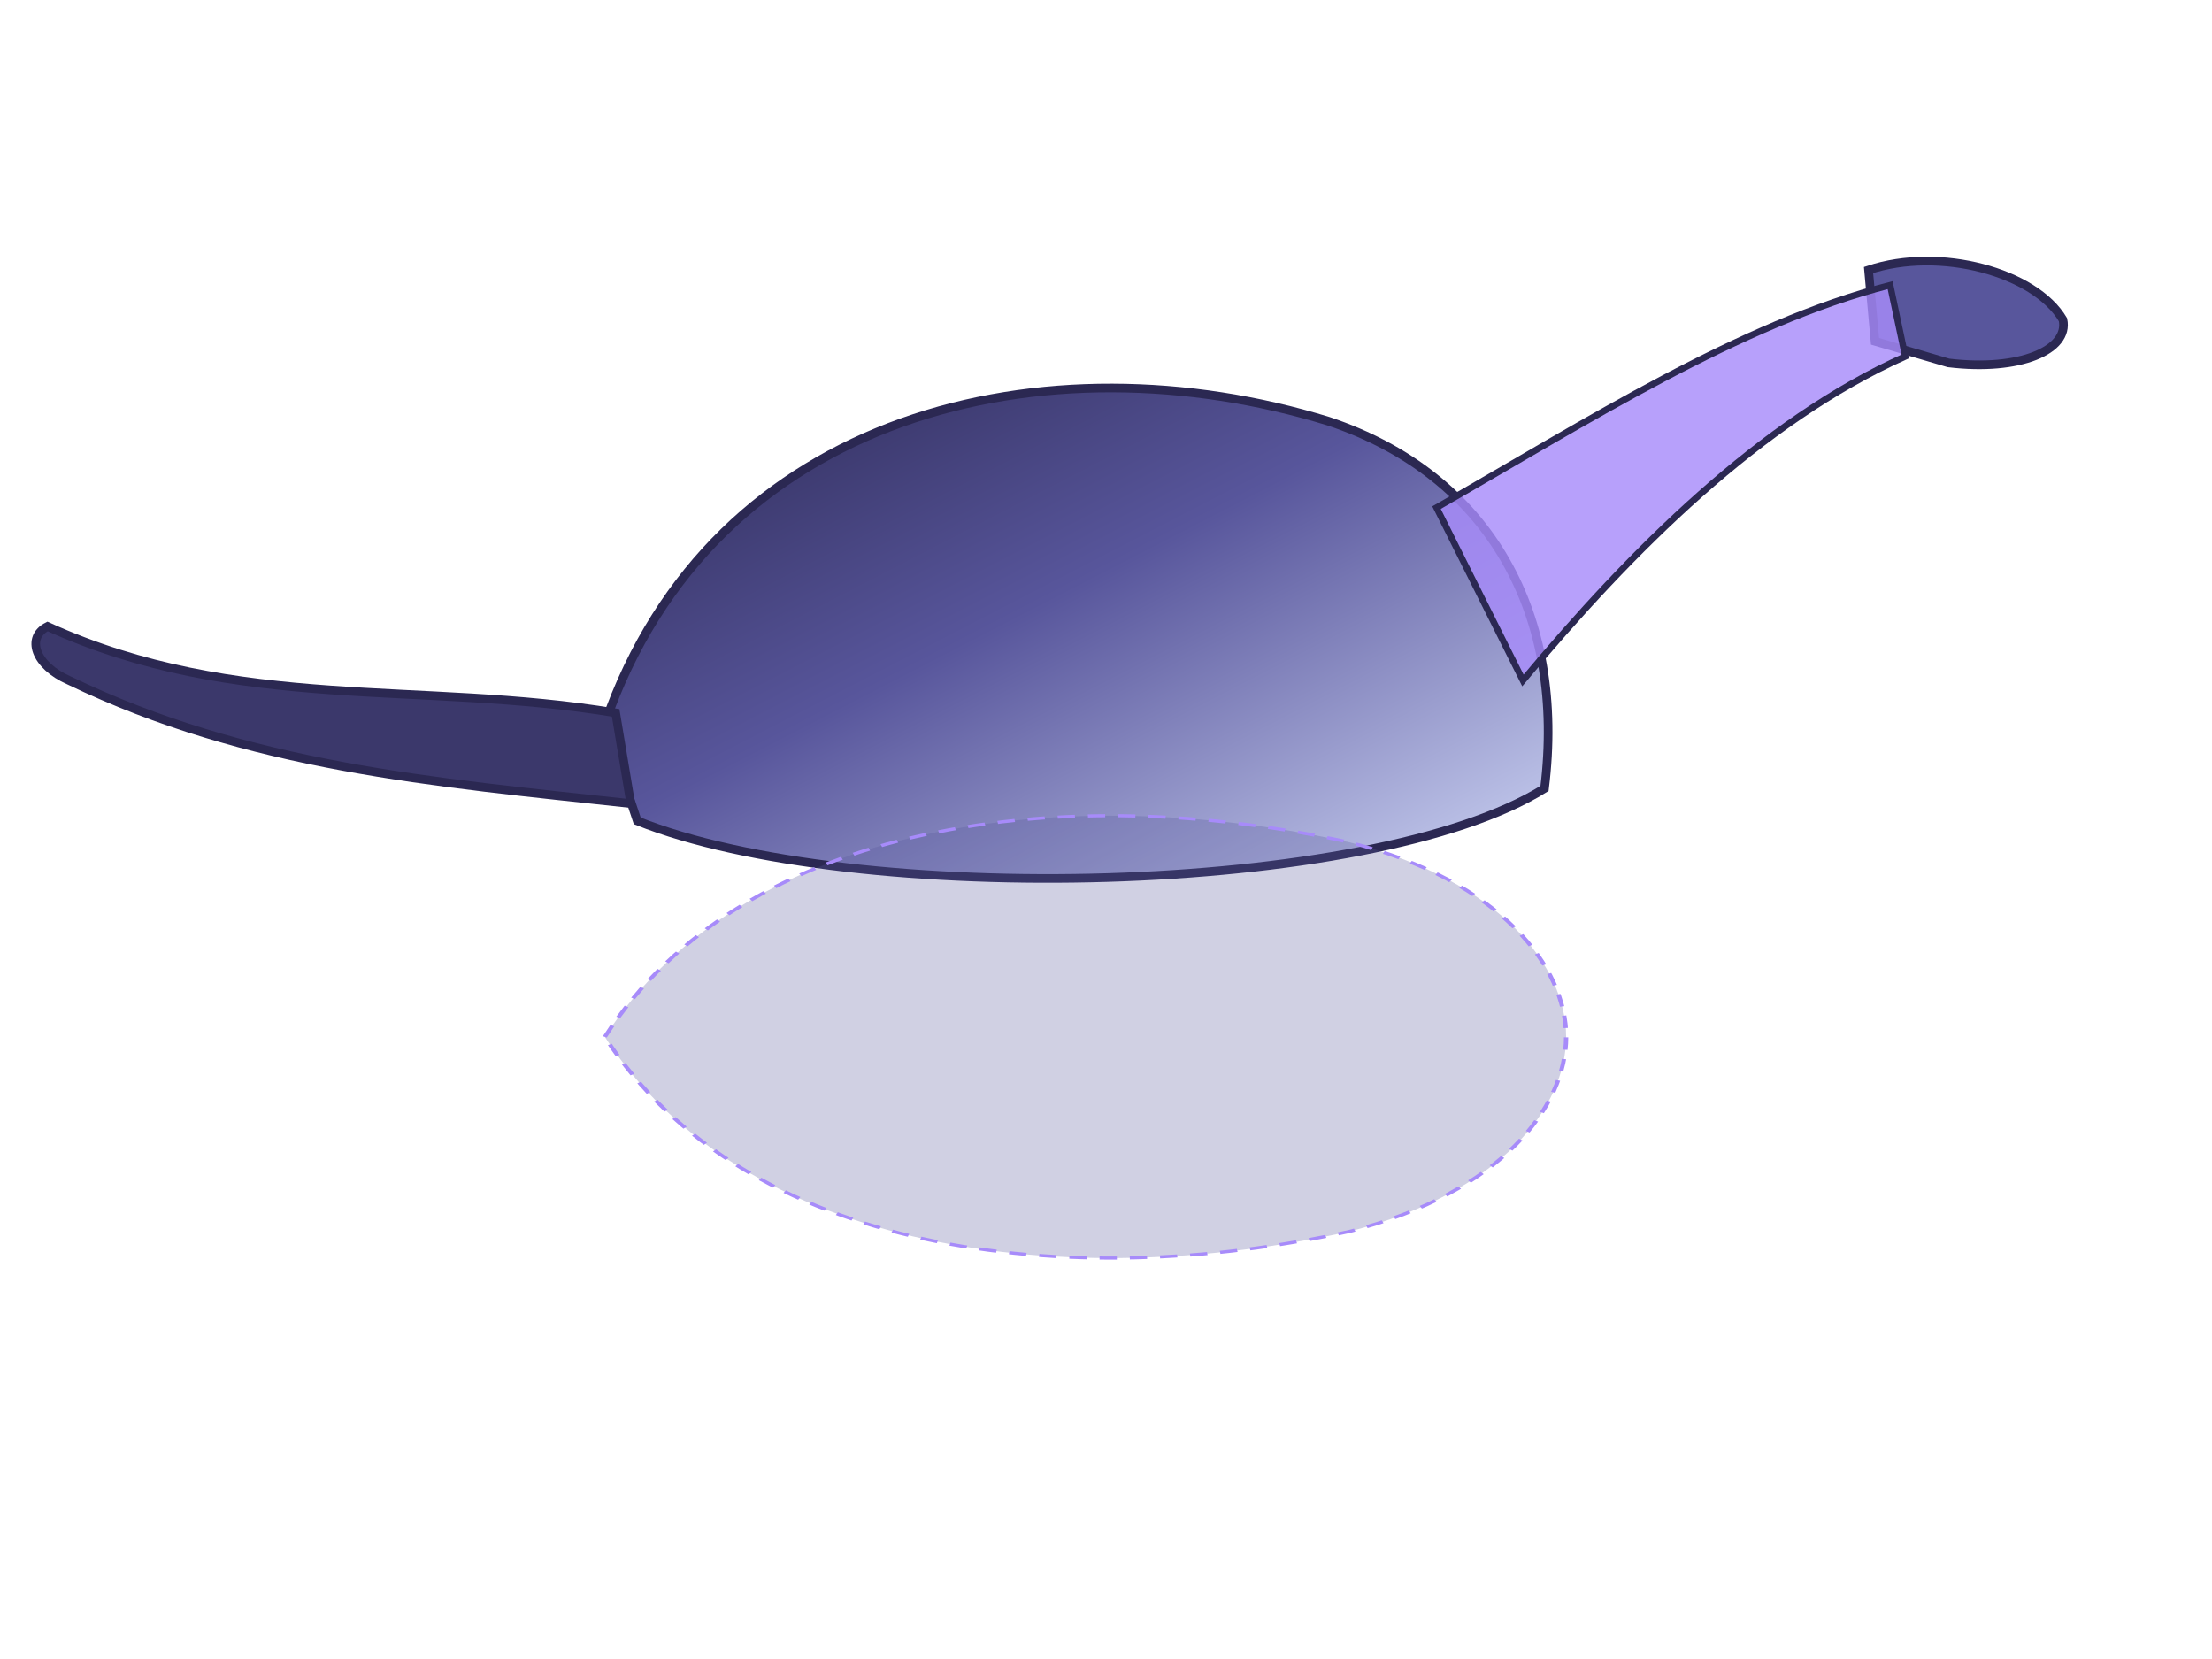
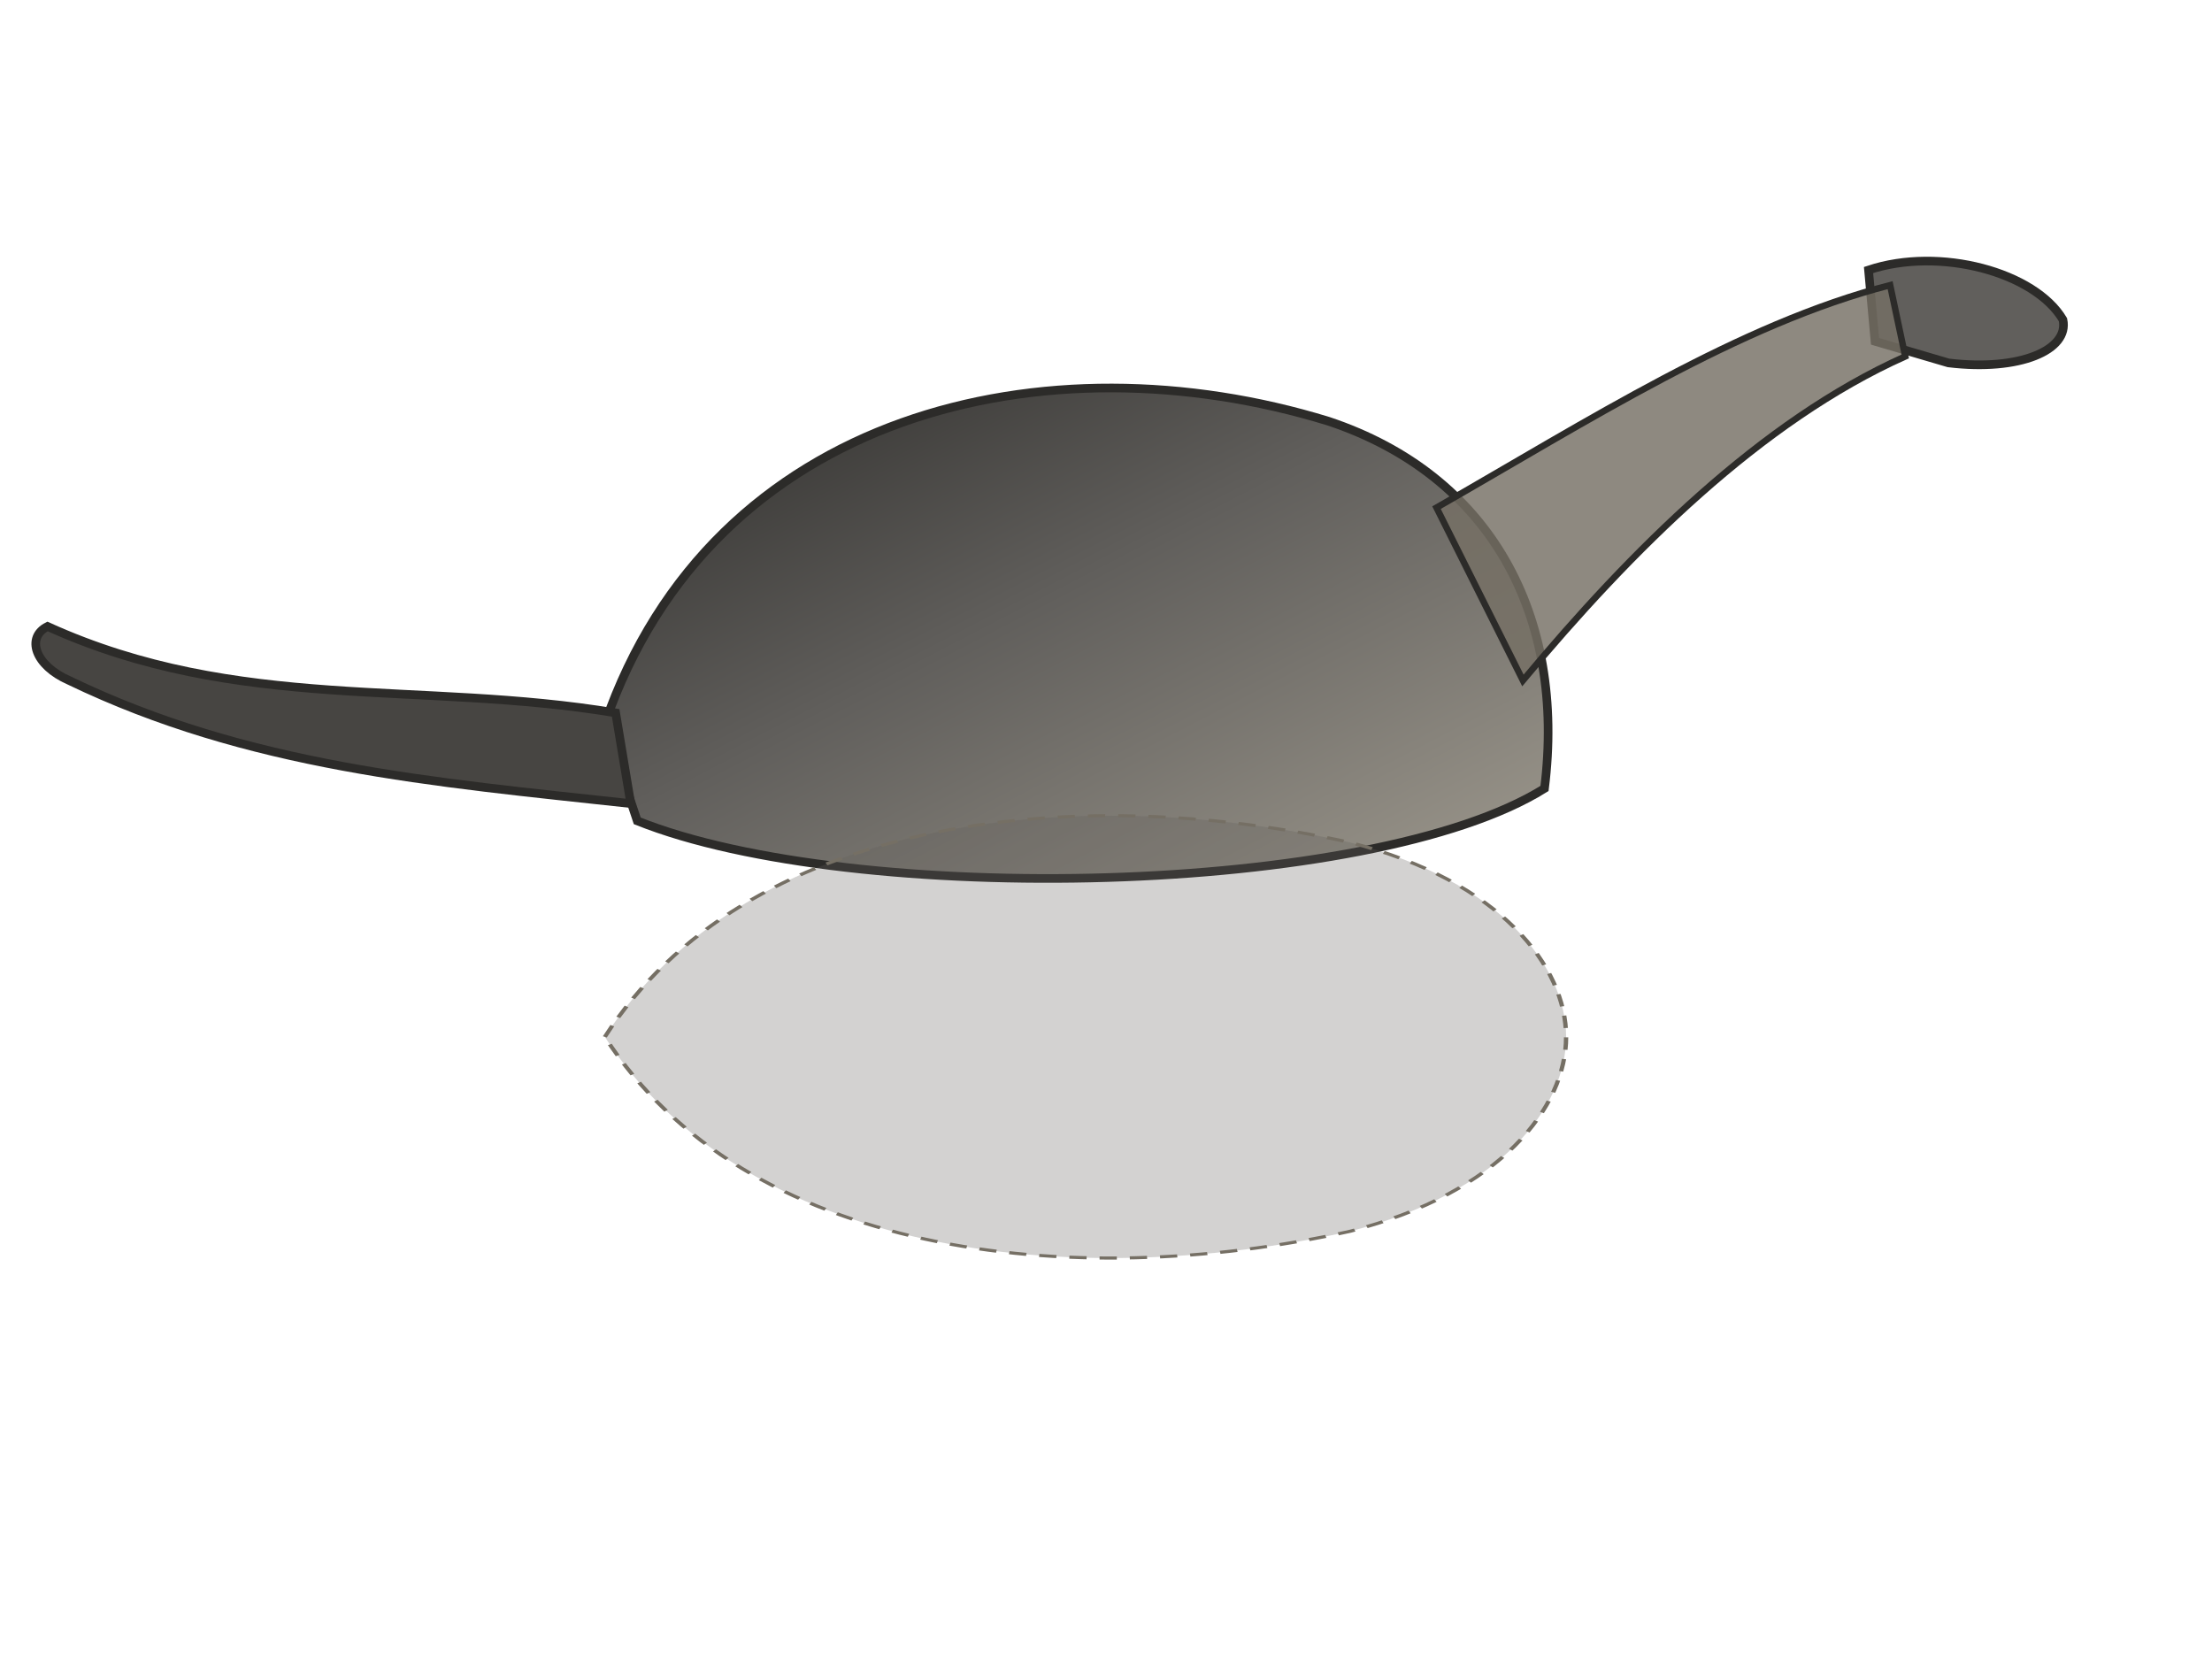
<svg xmlns="http://www.w3.org/2000/svg" viewBox="0 0 1024 768" width="1024" height="768">
  <defs>
    <linearGradient id="bodyGrad_apato" x1="0%" y1="0%" x2="100%" y2="100%">
-       <stop offset="0%" stop-color="#2b2852" />
-       <stop offset="45%" stop-color="#58569c" />
-       <stop offset="100%" stop-color="#ced5f5" />
+       <stop offset="0%" stop-color="#2c2b29" />
+       <stop offset="45%" stop-color="#615f5c" />
+       <stop offset="100%" stop-color="#9e998e" />
    </linearGradient>
    <linearGradient id="accentGrad_apato" x1="0%" y1="0%" x2="0%" y2="100%">
-       <stop offset="0%" stop-color="#a78bfa" />
-       <stop offset="100%" stop-color="#3b386b" />
+       <stop offset="0%" stop-color="#756f64" />
+       <stop offset="100%" stop-color="#474542" />
    </linearGradient>
  </defs>
  <g id="layer-body-side">
-     <path d="M 280,335 C 330,190 485,155 615,195 C 690,220 725,285 715,365 C 635,415 395,420 295,380 Z" fill="url(#bodyGrad_apato)" stroke="#2b2852" stroke-width="4" />
+     <path d="M 280,335 C 330,190 485,155 615,195 C 690,220 725,285 715,365 C 635,415 395,420 295,380 Z" fill="url(#bodyGrad_apato)" stroke="#2c2b29" stroke-width="4" />
  </g>
  <g id="layer-head-profile">
-     <path d="M 865,125 C 898,114 942,126 955,148 C 958,162 935,172 902,168 L 868,158 Z" fill="#58569c" stroke="#2b2852" stroke-width="4" />
+     <path d="M 865,125 C 898,114 942,126 955,148 C 958,162 935,172 902,168 L 868,158 Z" fill="#615f5c" stroke="#2c2b29" stroke-width="4" />
  </g>
  <g id="layer-tail-profile">
-     <path d="M 285,330 C 195,315 110,330 22,290 C 12,295 16,308 32,315 C 115,355 200,362 292,372 Z" fill="#3b386b" stroke="#2b2852" stroke-width="4" />
+     <path d="M 285,330 C 195,315 110,330 22,290 C 12,295 16,308 32,315 C 115,355 200,362 292,372 Z" fill="#474542" stroke="#2c2b29" stroke-width="4" />
  </g>
  <g id="layer-appendages">
-     <path d="M 665,235 C 735,195 805,150 875,132 L 882,165 C 815,195 755,255 705,315 Z" fill="#a78bfa" fill-opacity="0.82" stroke="#2b2852" stroke-width="3" />
+     <path d="M 665,235 C 735,195 805,150 875,132 L 882,165 C 815,195 755,255 705,315 Z" fill="#756f64" fill-opacity="0.82" stroke="#2c2b29" stroke-width="3" />
  </g>
  <g id="layer-body-top" transform="translate(0, 120) scale(1, 0.72)">
-     <path d="M 280,500 C 345,360 495,335 625,375 C 695,400 725,455 725,500 C 725,545 695,600 625,625 C 495,665 345,640 280,500 Z" fill="#58569c" fill-opacity="0.28" stroke="#a78bfa" stroke-width="2" stroke-dasharray="8 6" />
+     <path d="M 280,500 C 345,360 495,335 625,375 C 695,400 725,455 725,500 C 725,545 695,600 625,625 C 495,665 345,640 280,500 Z" fill="#615f5c" fill-opacity="0.28" stroke="#756f64" stroke-width="2" stroke-dasharray="8 6" />
  </g>
</svg>
